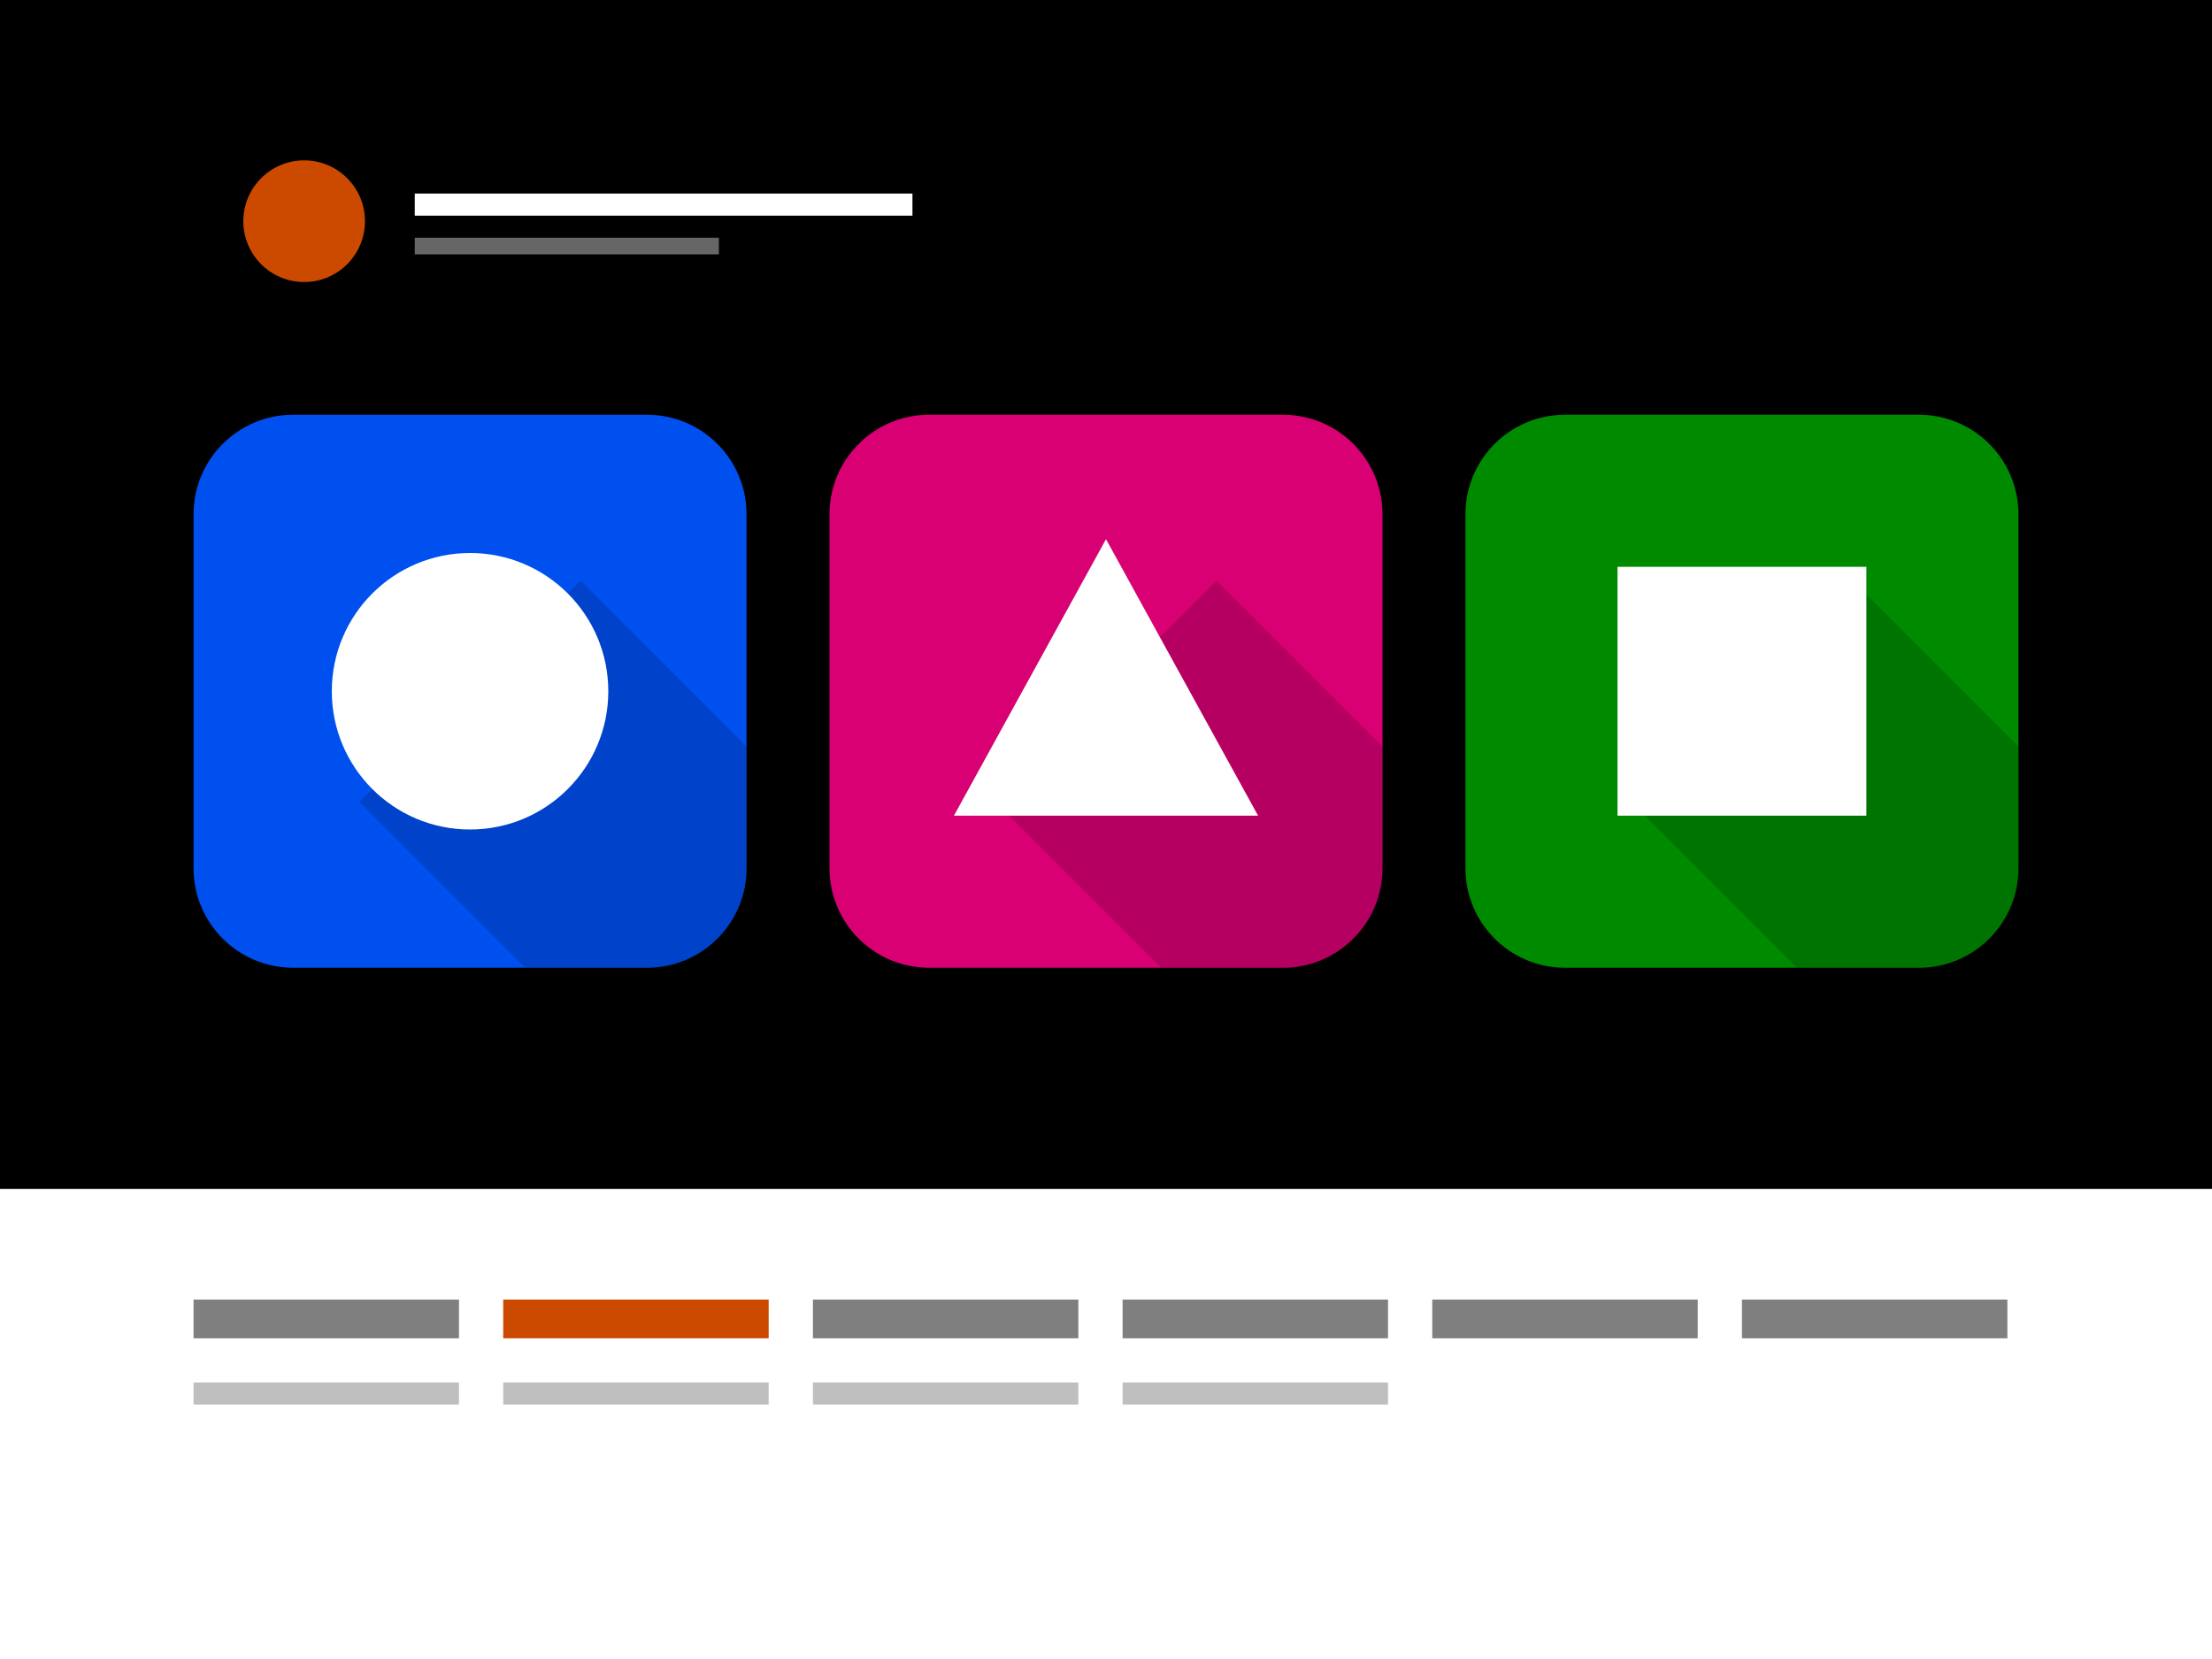
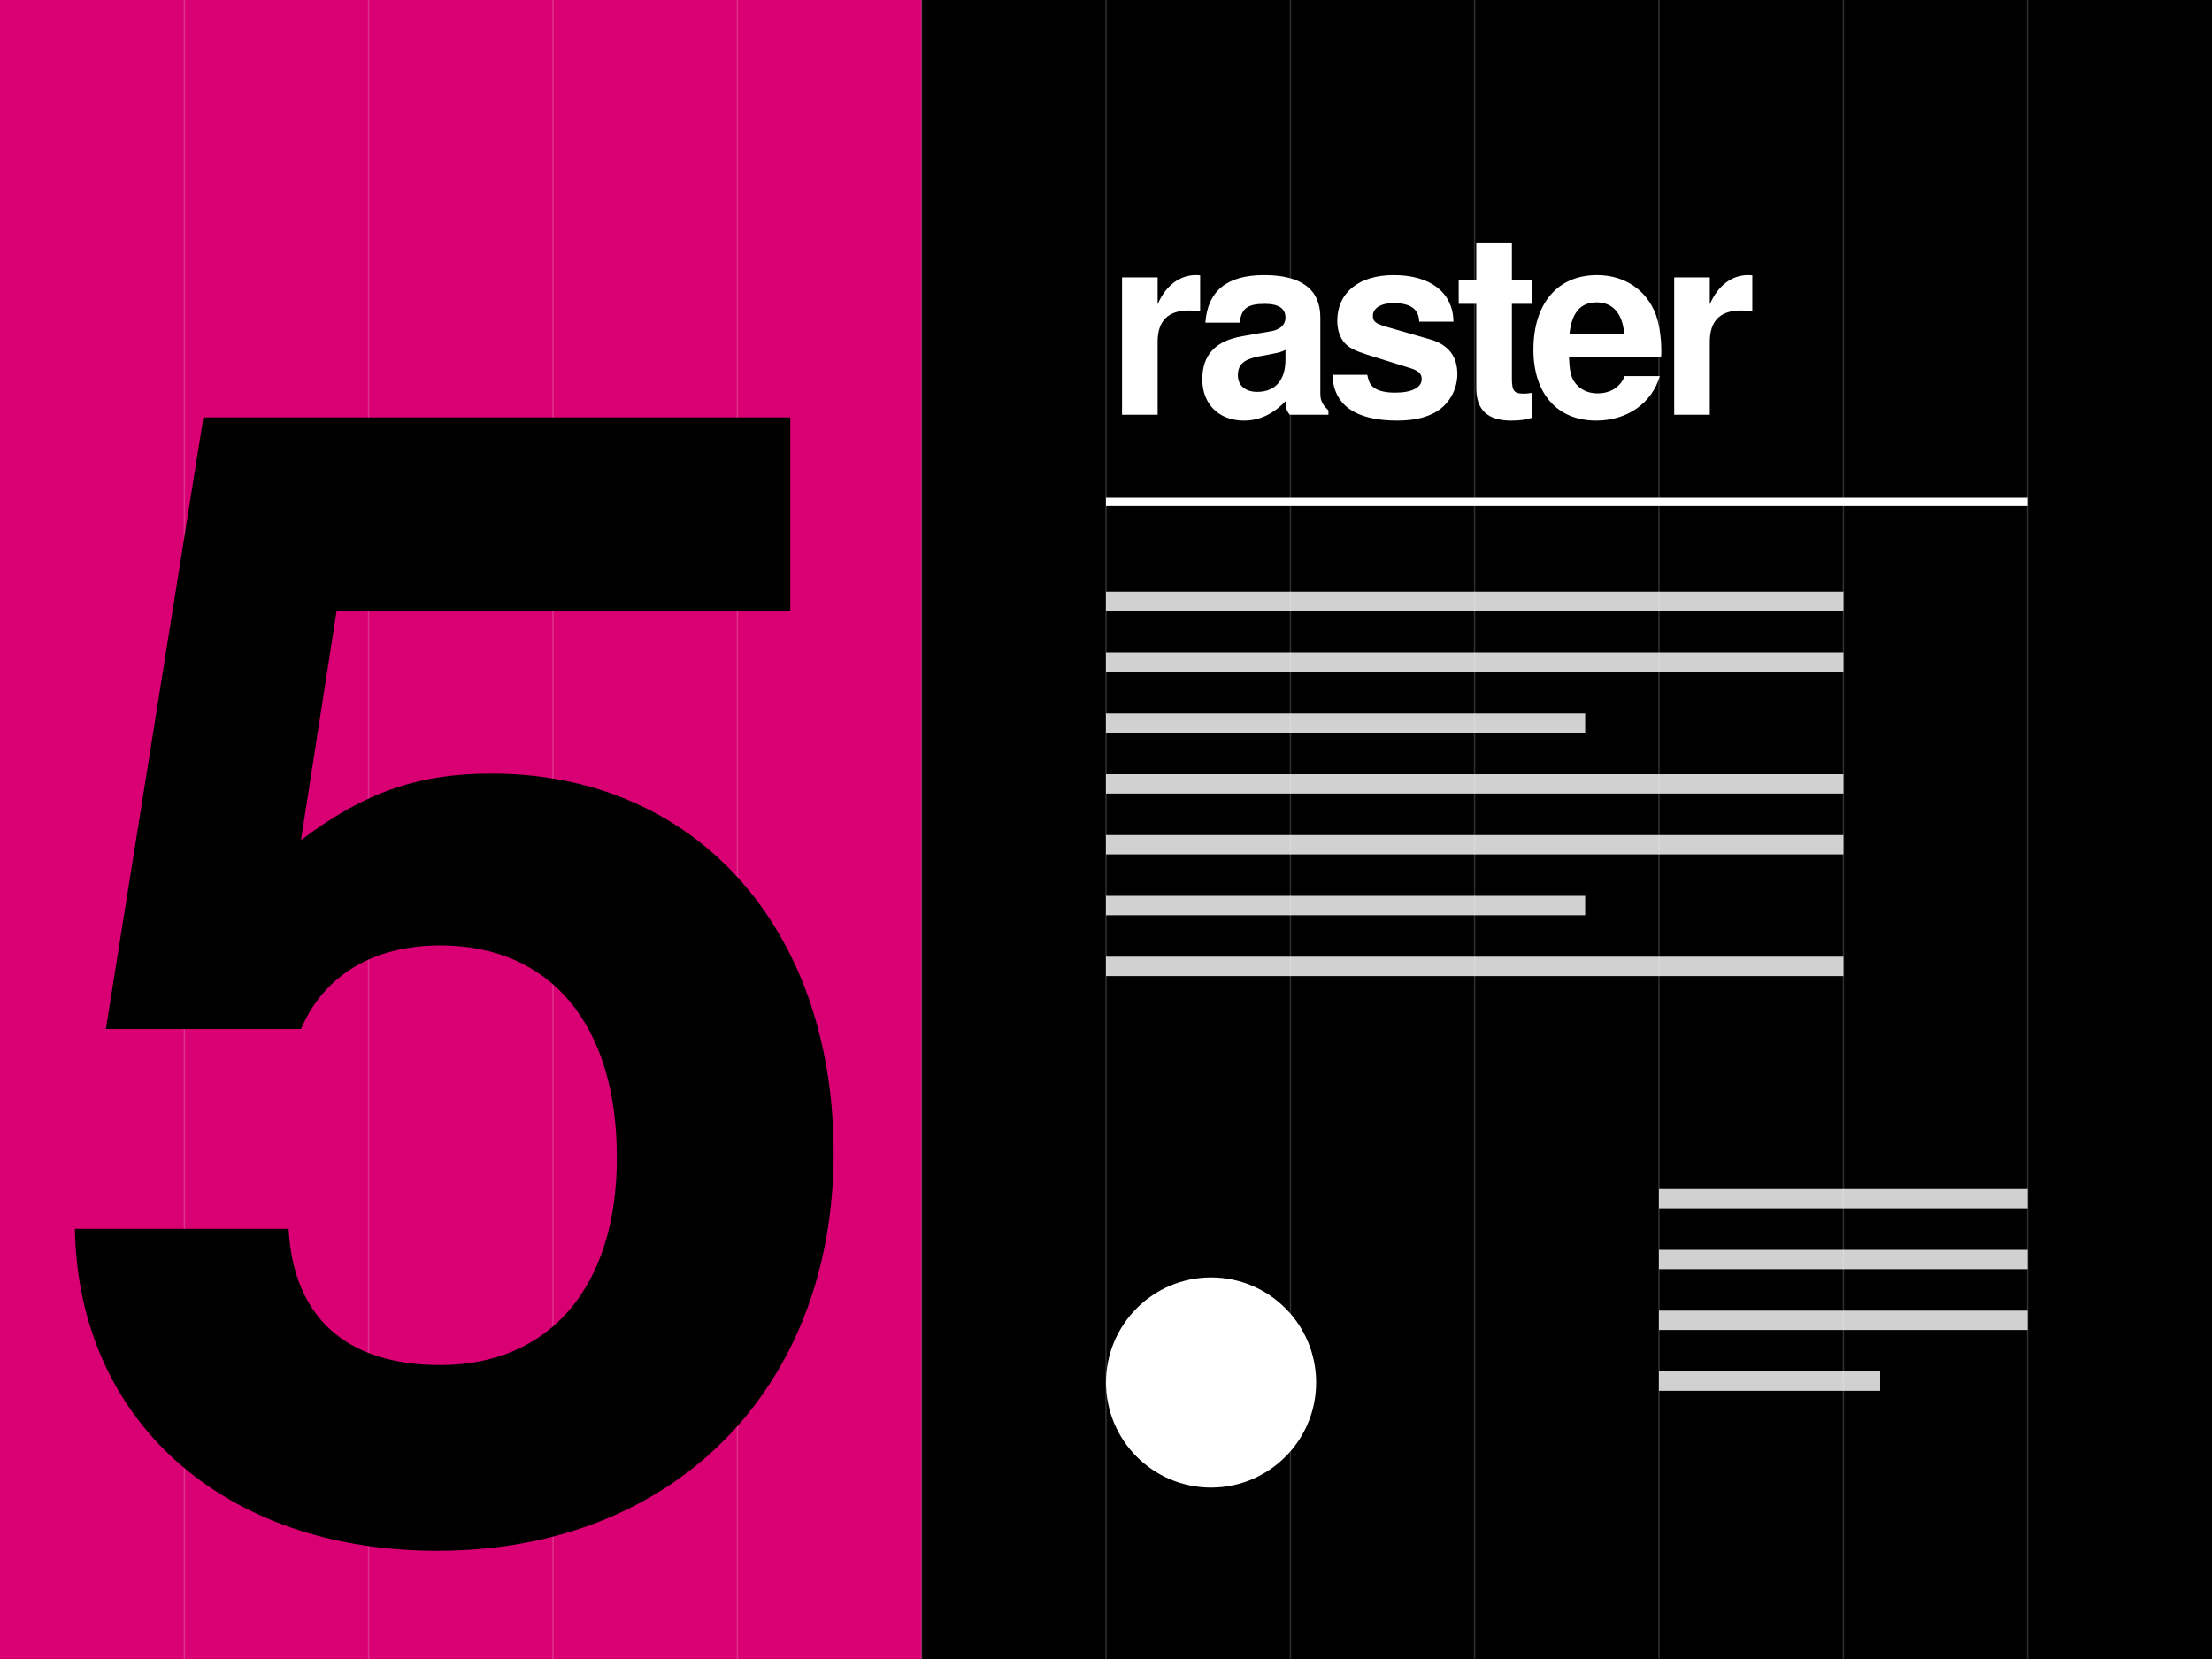
<svg xmlns="http://www.w3.org/2000/svg" viewBox="0 0 800 600" role="img" aria-label="Metro UI: abstract plate in the visual language of the style">
  <rect x="0" y="0" width="800" height="600" fill="#000000" />
-   <rect x="0" y="430" width="800" height="170" fill="#FFFFFF" />
-   <clipPath id="flat-clip-0">
-     <rect x="70" y="150" width="200" height="200" rx="36" />
-   </clipPath>
-   <rect x="70" y="150" width="200" height="200" fill="#0050EF" rx="36" />
-   <g clip-path="url(#flat-clip-0)">
-     <polygon points="130,290 210,210 410,410 330,490" fill="#000000" opacity="0.16" />
-   </g>
-   <circle cx="170" cy="250" r="50" fill="#FFFFFF" />
-   <clipPath id="flat-clip-1">
-     <rect x="300" y="150" width="200" height="200" rx="36" />
-   </clipPath>
-   <rect x="300" y="150" width="200" height="200" fill="#D80073" rx="36" />
-   <g clip-path="url(#flat-clip-1)">
-     <polygon points="360,290 440,210 640,410 560,490" fill="#000000" opacity="0.16" />
-   </g>
-   <polygon points="400,195 455,295 345,295" fill="#FFFFFF" />
-   <clipPath id="flat-clip-2">
-     <rect x="530" y="150" width="200" height="200" rx="36" />
-   </clipPath>
-   <rect x="530" y="150" width="200" height="200" fill="#008A00" rx="36" />
-   <g clip-path="url(#flat-clip-2)">
-     <polygon points="590,290 670,210 870,410 790,490" fill="#000000" opacity="0.16" />
-   </g>
-   <rect x="585" y="205" width="90" height="90" fill="#FFFFFF" />
-   <rect x="70" y="470" width="96" height="14" fill="#000000" opacity="0.5" />
-   <rect x="182" y="470" width="96" height="14" fill="#CC4A00" opacity="1" />
-   <rect x="294" y="470" width="96" height="14" fill="#000000" opacity="0.5" />
-   <rect x="406" y="470" width="96" height="14" fill="#000000" opacity="0.5" />
-   <rect x="518" y="470" width="96" height="14" fill="#000000" opacity="0.5" />
-   <rect x="630" y="470" width="96" height="14" fill="#000000" opacity="0.5" />
-   <rect x="70" y="500" width="96" height="8" fill="#000000" opacity="0.25" />
-   <rect x="182" y="500" width="96" height="8" fill="#000000" opacity="0.25" />
-   <rect x="294" y="500" width="96" height="8" fill="#000000" opacity="0.25" />
-   <rect x="406" y="500" width="96" height="8" fill="#000000" opacity="0.25" />
-   <circle cx="110" cy="80" r="22" fill="#CC4A00" />
-   <rect x="150" y="70" width="180" height="8" fill="#FFFFFF" />
-   <rect x="150" y="86" width="110" height="6" fill="#FFFFFF" opacity="0.4" />
+   <rect x="0" y="0" width="333.3" height="600" fill="#D80073" />
+   <line x1="66.7" y1="0" x2="66.7" y2="600" stroke="#FFFFFF" stroke-width="0.5" opacity="0.18" />
+   <line x1="133.3" y1="0" x2="133.3" y2="600" stroke="#FFFFFF" stroke-width="0.5" opacity="0.18" />
+   <line x1="200" y1="0" x2="200" y2="600" stroke="#FFFFFF" stroke-width="0.5" opacity="0.18" />
+   <line x1="266.7" y1="0" x2="266.7" y2="600" stroke="#FFFFFF" stroke-width="0.5" opacity="0.18" />
+   <line x1="333.3" y1="0" x2="333.3" y2="600" stroke="#FFFFFF" stroke-width="0.5" opacity="0.18" />
+   <line x1="400" y1="0" x2="400" y2="600" stroke="#FFFFFF" stroke-width="0.5" opacity="0.18" />
+   <line x1="466.7" y1="0" x2="466.7" y2="600" stroke="#FFFFFF" stroke-width="0.5" opacity="0.18" />
+   <line x1="533.3" y1="0" x2="533.3" y2="600" stroke="#FFFFFF" stroke-width="0.5" opacity="0.18" />
+   <line x1="600" y1="0" x2="600" y2="600" stroke="#FFFFFF" stroke-width="0.5" opacity="0.18" />
+   <line x1="666.7" y1="0" x2="666.7" y2="600" stroke="#FFFFFF" stroke-width="0.5" opacity="0.18" />
+   <line x1="733.3" y1="0" x2="733.3" y2="600" stroke="#FFFFFF" stroke-width="0.5" opacity="0.18" />
+   <text x="323.333" y="548" font-family="'Inter Tight','Helvetica Neue',Helvetica,Arial,sans-serif" font-weight="700" font-size="560" letter-spacing="-30" text-anchor="end" fill="#000000">5</text>
+   <text x="400" y="150" font-family="'Inter Tight','Helvetica Neue',Helvetica,Arial,sans-serif" font-weight="700" font-size="92" letter-spacing="-4" fill="#FFFFFF">raster</text>
+   <rect x="400" y="180" width="333.3" height="3" fill="#FFFFFF" />
+   <rect x="400" y="214" width="266.7" height="7" fill="#FFFFFF" opacity="0.82" />
+   <rect x="400" y="236" width="266.7" height="7" fill="#FFFFFF" opacity="0.82" />
+   <rect x="400" y="258" width="173.3" height="7" fill="#FFFFFF" opacity="0.82" />
+   <rect x="400" y="280" width="266.7" height="7" fill="#FFFFFF" opacity="0.82" />
+   <rect x="400" y="302" width="266.7" height="7" fill="#FFFFFF" opacity="0.82" />
+   <rect x="400" y="324" width="173.3" height="7" fill="#FFFFFF" opacity="0.82" />
+   <rect x="400" y="346" width="266.7" height="7" fill="#FFFFFF" opacity="0.82" />
+   <rect x="600" y="430" width="133.3" height="7" fill="#FFFFFF" opacity="0.82" />
+   <rect x="600" y="452" width="133.3" height="7" fill="#FFFFFF" opacity="0.82" />
+   <rect x="600" y="474" width="133.3" height="7" fill="#FFFFFF" opacity="0.82" />
+   <rect x="600" y="496" width="80" height="7" fill="#FFFFFF" opacity="0.82" />
+   <circle cx="438" cy="500" r="38" fill="#FFFFFF" />
</svg>
